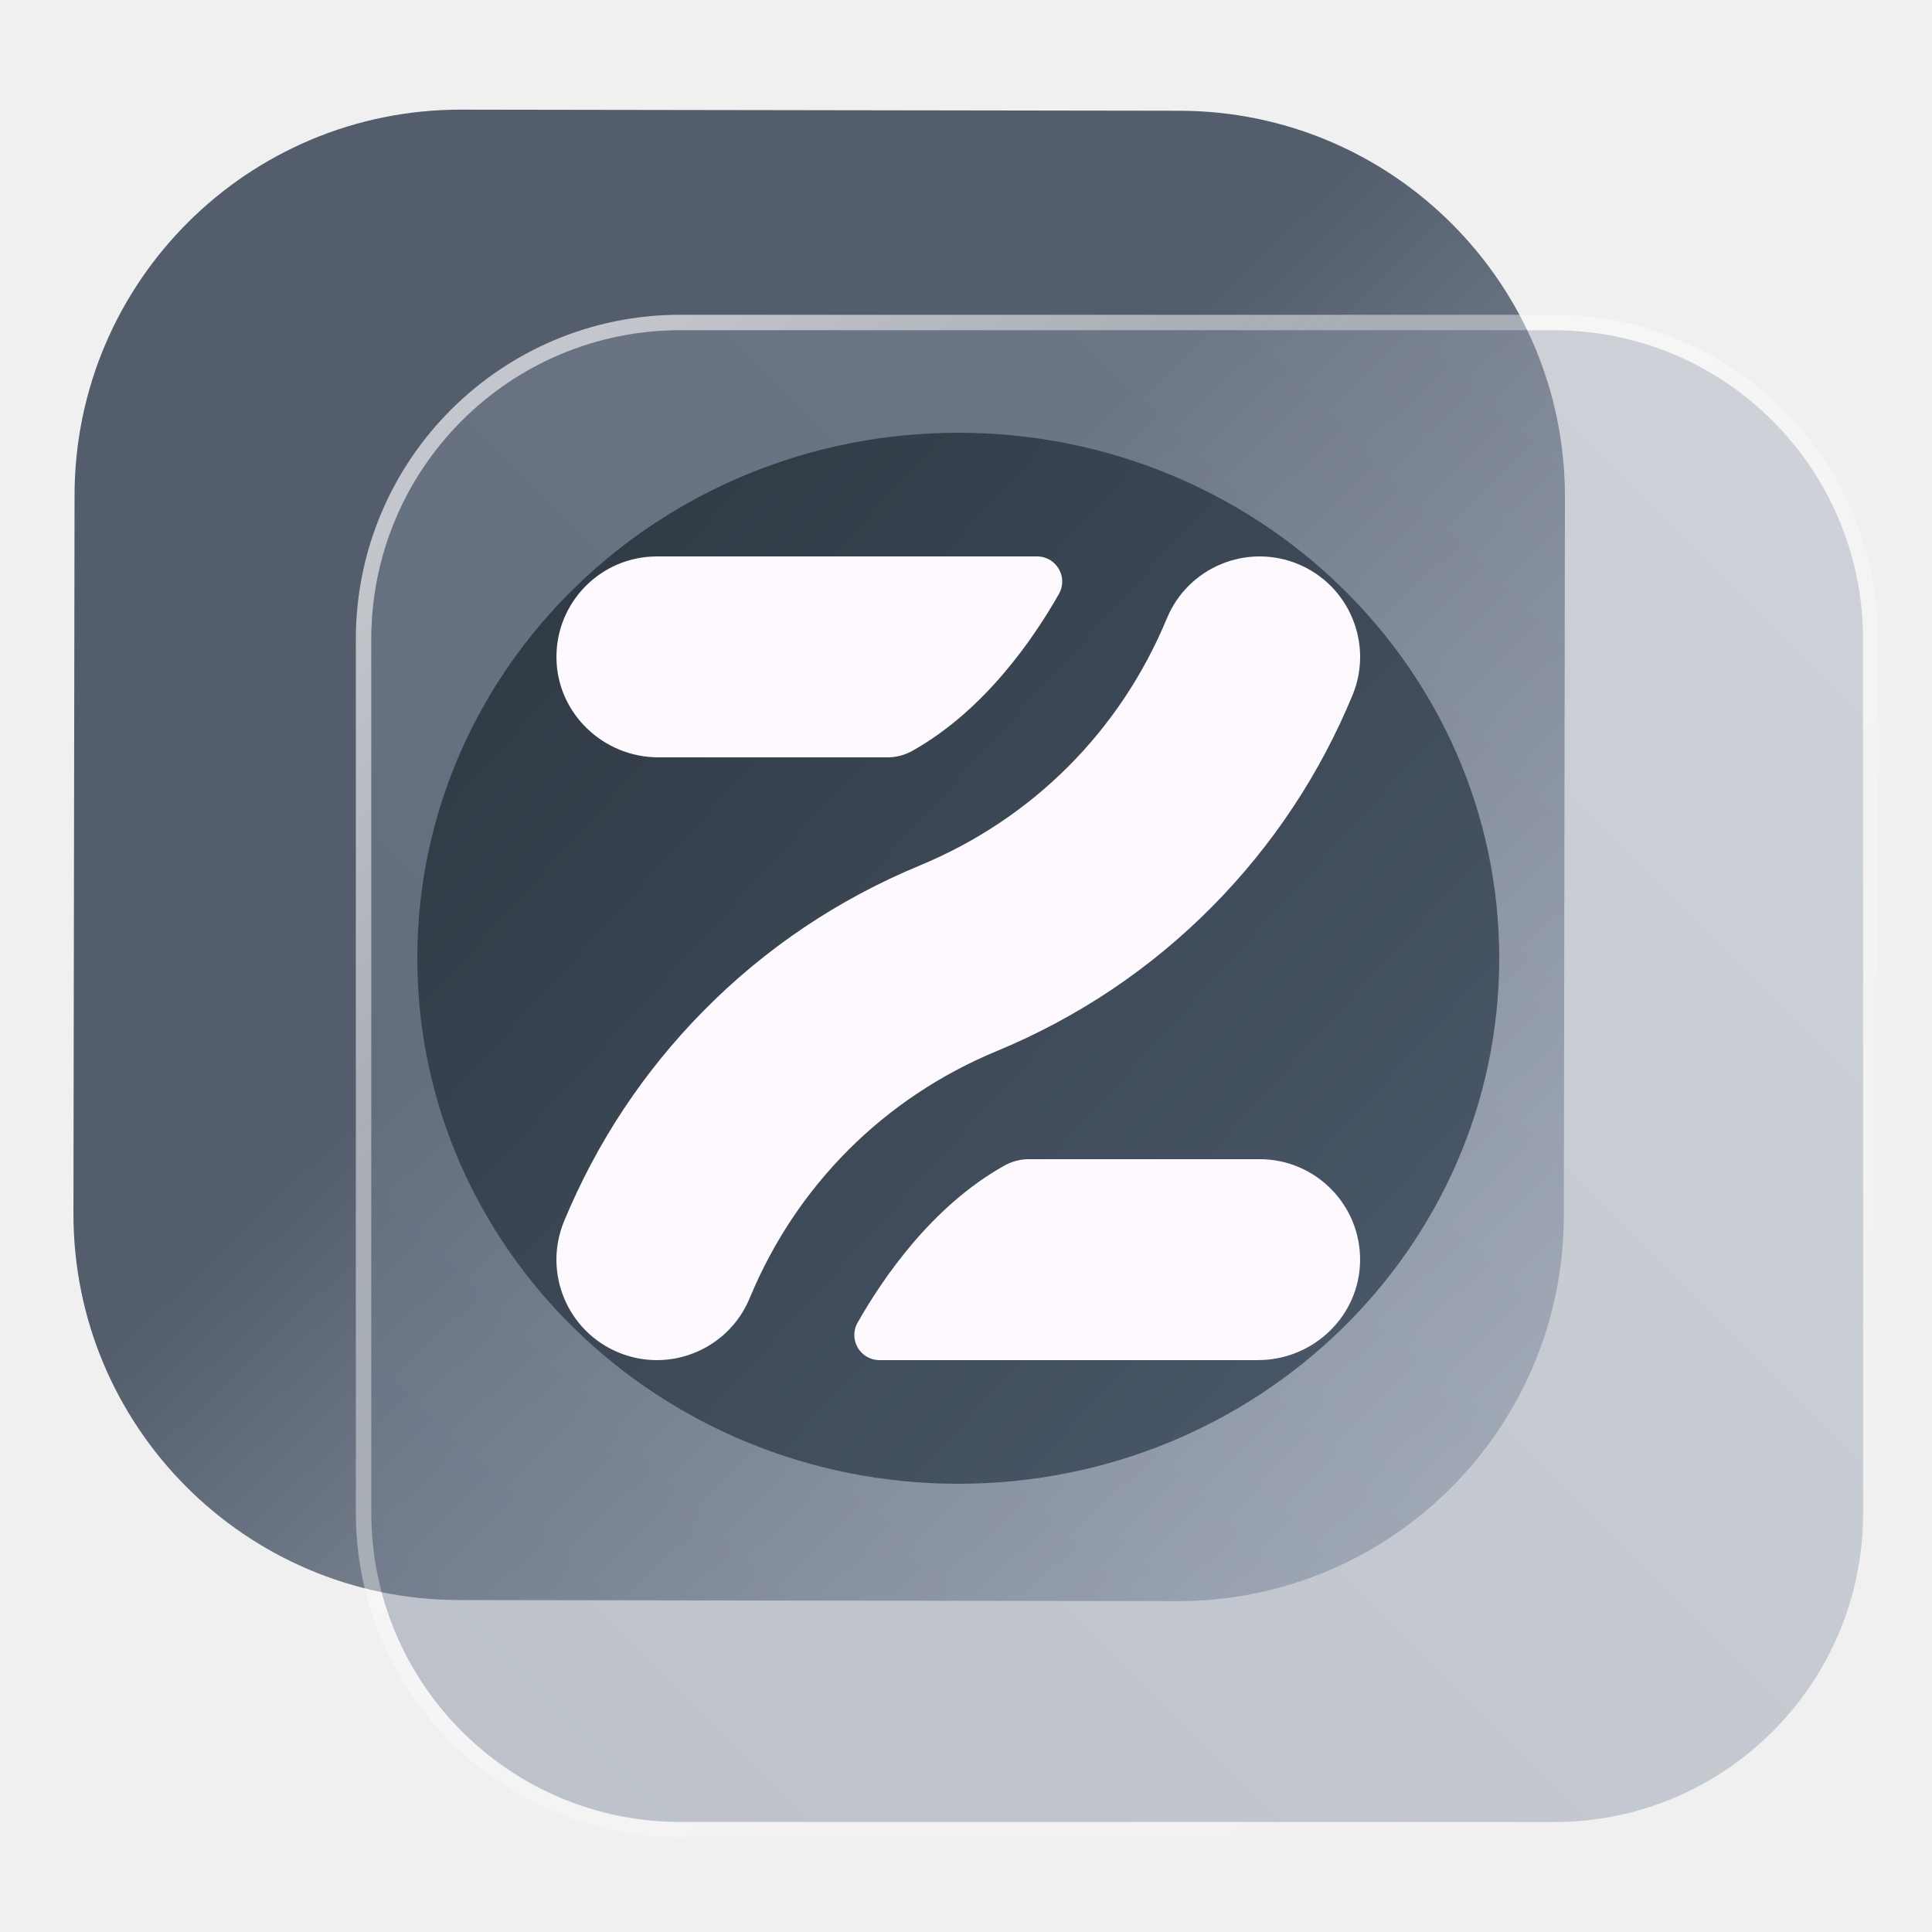
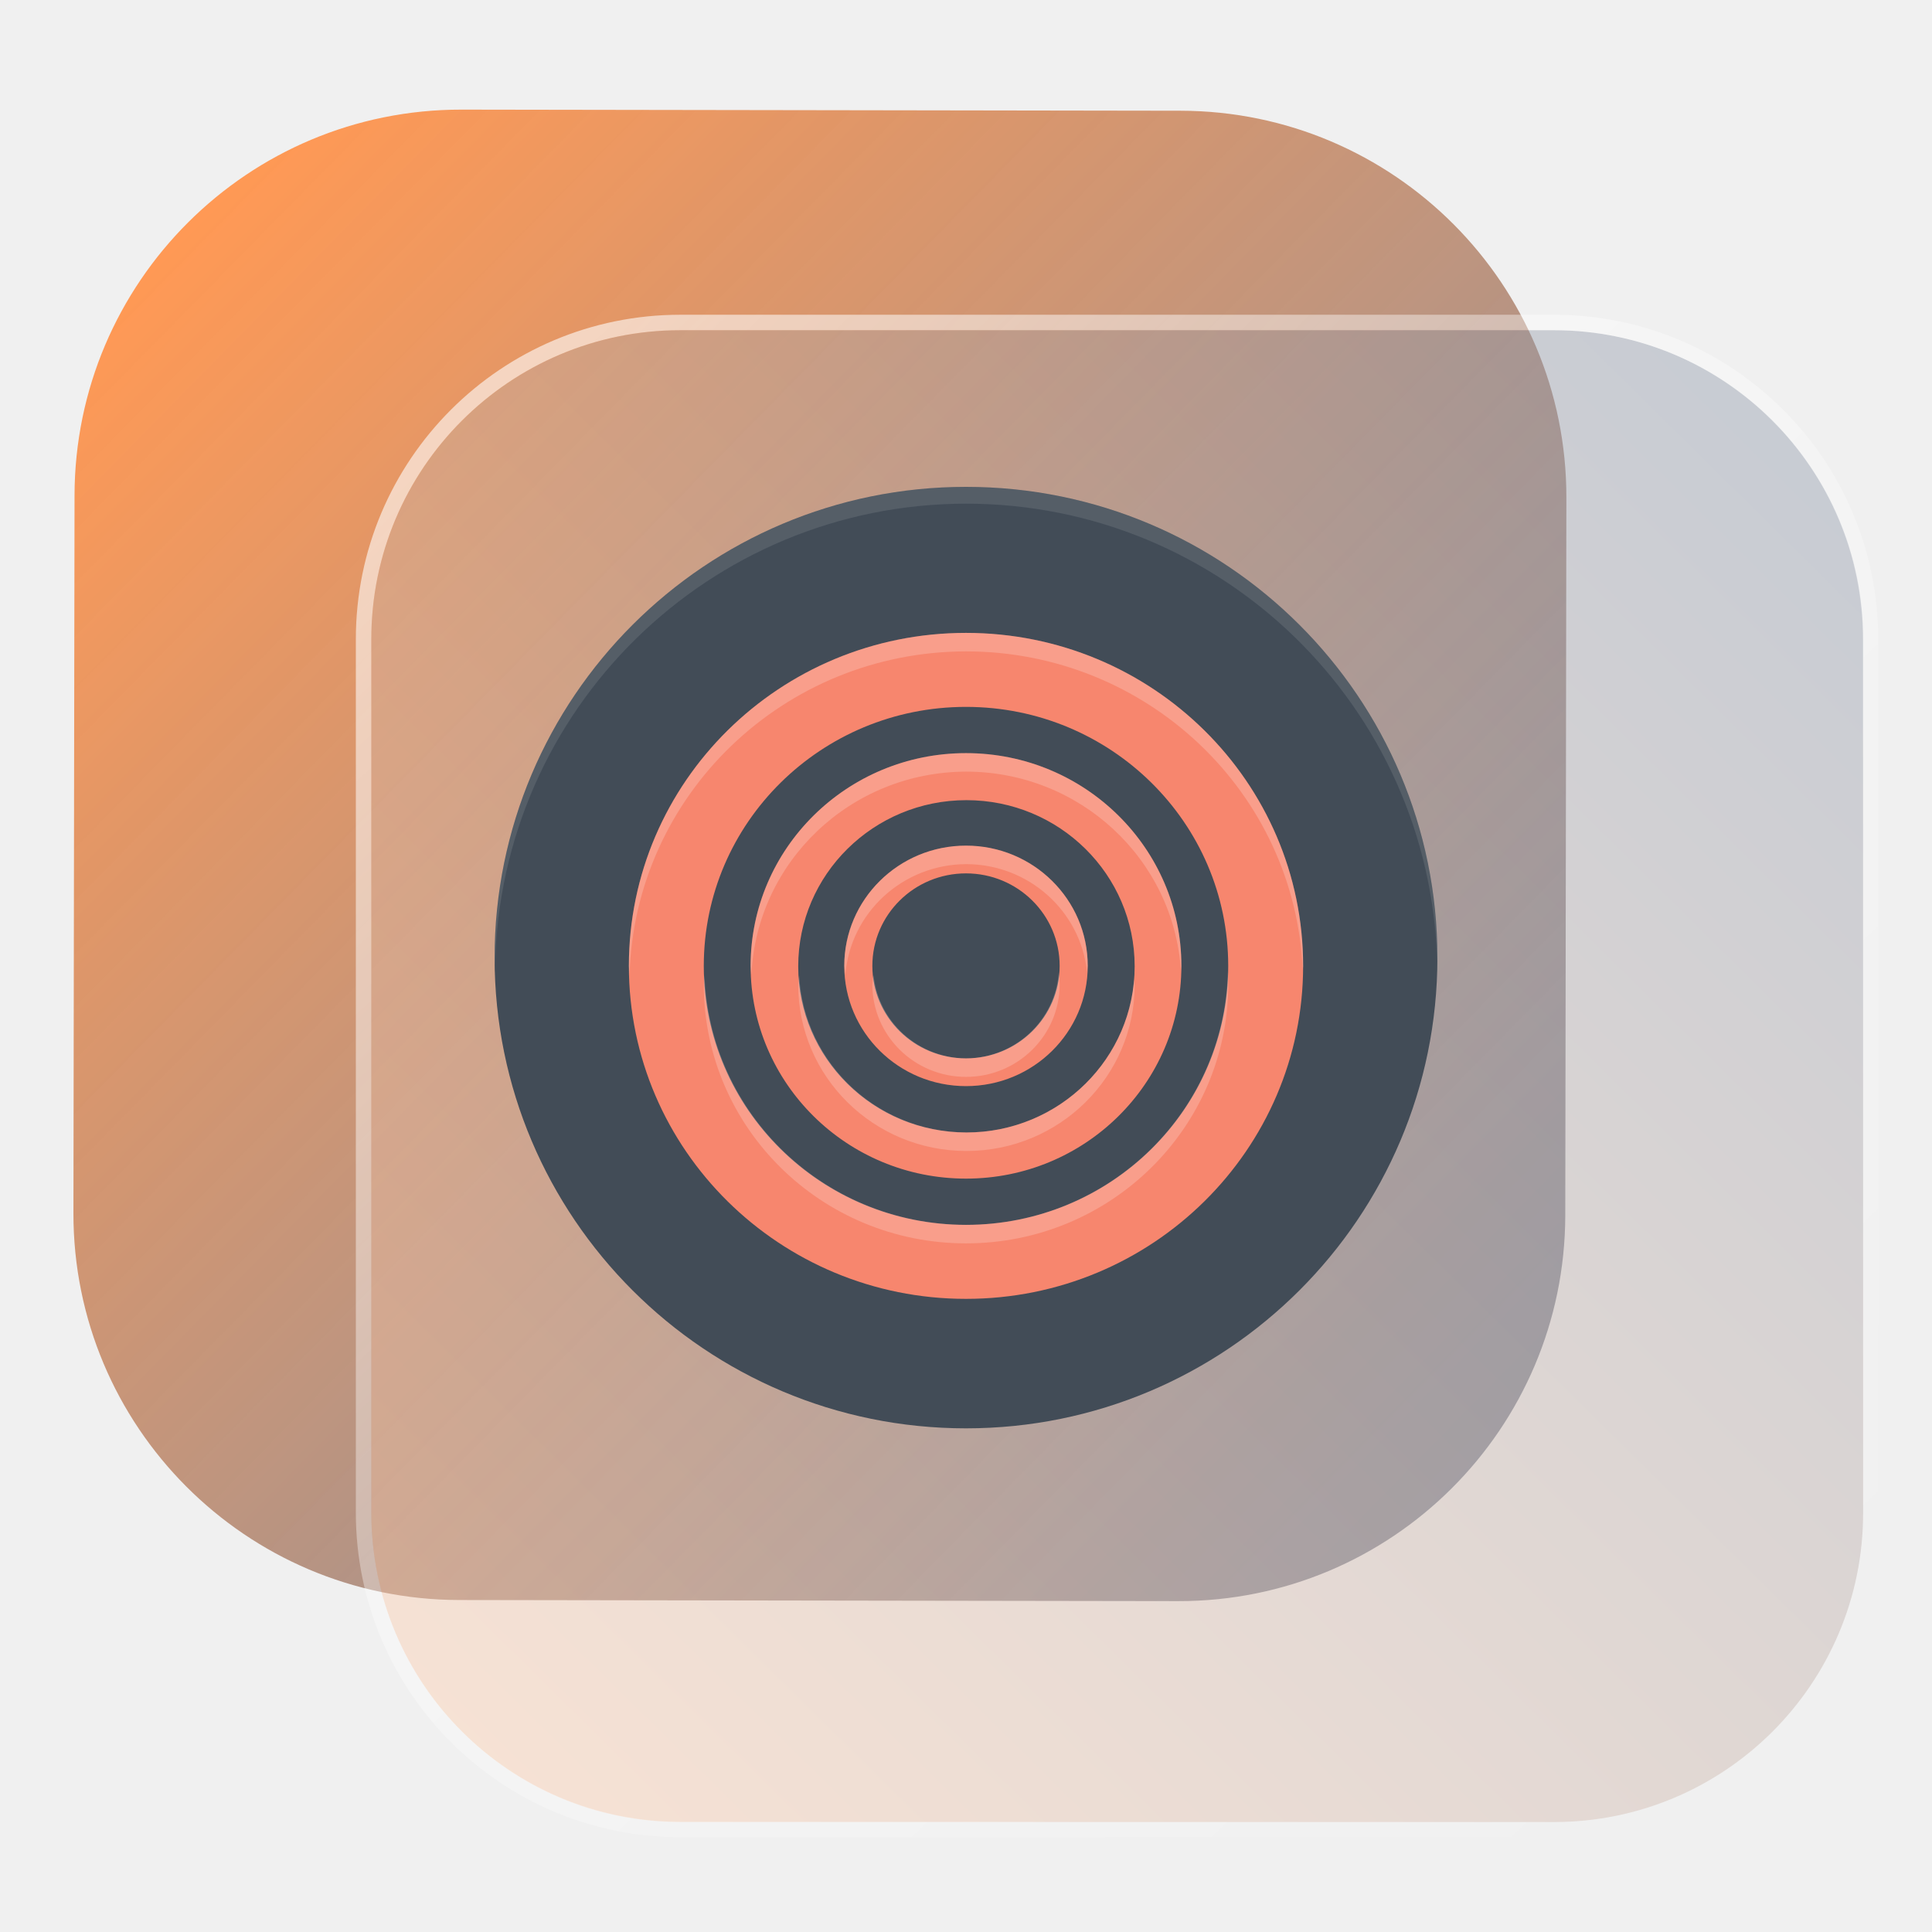
<svg xmlns="http://www.w3.org/2000/svg" xmlns:xlink="http://www.w3.org/1999/xlink" width="125" height="125" viewBox="0 0 125 125" fill="none" version="1.1" id="svg8">
  <defs id="defs8">
    <linearGradient id="linearGradient17">
-       <stop style="stop-color:#ffffff;stop-opacity:0.65;" offset="0" id="stop17" />
+       <stop style="stop-color:#ffffff;stop-opacity:0.6;" offset="0" id="stop17" />
      <stop style="stop-color:#ffffff;stop-opacity:0;" offset="1" id="stop18" />
    </linearGradient>
    <linearGradient id="linearGradient3">
-       <stop style="stop-color:#6f7c91;stop-opacity:1;" offset="0" id="stop15" />
-       <stop style="stop-color:#9aa2b2;stop-opacity:1;" offset="1" id="stop16" />
+       <stop style="stop-color:#ffccaa;stop-opacity:1" offset="0" id="stop15" />
+       <stop style="stop-color:#8b95a7;stop-opacity:1;" offset="1" id="stop16" />
    </linearGradient>
    <linearGradient id="linearGradient1">
-       <stop style="stop-color:#535d6c;stop-opacity:1" offset="0" id="stop1" />
-       <stop style="stop-color:#b7bec8;stop-opacity:1" offset="1" id="stop2" />
+       <stop style="stop-color:#ff9955;stop-opacity:1" offset="0" id="stop1" />
+       <stop style="stop-color:#6f7c91;stop-opacity:0.803;" offset="1" id="stop2" />
    </linearGradient>
    <linearGradient id="linearGradient14" x1="28.738" y1="25" x2="28.738" y2="51" gradientUnits="userSpaceOnUse" spreadMethod="pad">
      <stop stop-color="#FFD075" stop-opacity="0.8" id="stop13" style="stop-color:#00ccff;stop-opacity:0.8;" offset="0" />
      <stop offset="1" stop-color="#FFD075" stop-opacity="0" id="stop14" style="stop-color:#00ccff;stop-opacity:0.1;" />
    </linearGradient>
    <linearGradient id="linearGradient12" x1="28.738" y1="25" x2="28.738" y2="51" gradientUnits="userSpaceOnUse" spreadMethod="pad">
      <stop stop-color="#FFD075" stop-opacity="0.8" id="stop11" style="stop-color:#00ccff;stop-opacity:0.738;" offset="0" />
      <stop offset="1" stop-color="#FFD075" stop-opacity="0" id="stop12" style="stop-color:#aa87de;stop-opacity:0.271;" />
    </linearGradient>
    <linearGradient id="linearGradient10" x1="28.738" y1="25" x2="28.738" y2="51" gradientUnits="userSpaceOnUse">
      <stop stop-color="#FFD075" stop-opacity="0.8" id="stop9" style="stop-color:#00ccff;stop-opacity:0.738;" offset="0" />
      <stop offset="1" stop-color="#FFD075" stop-opacity="0" id="stop10" style="stop-color:#aa87de;stop-opacity:0.226;" />
    </linearGradient>
    <linearGradient id="paint0_linear_403_1580" x1="29" y1="13" x2="29.238" y2="55.989" gradientUnits="userSpaceOnUse" xlink:href="#paint1_linear_403_1580">
      <stop stop-color="#FFD075" stop-opacity="0.5" id="stop3" style="stop-color:#00ccff;stop-opacity:0.5;" offset="0" />
      <stop offset="1" stop-color="#FFD075" stop-opacity="0" id="stop4" style="stop-color:#5599ff;stop-opacity:0.102;" />
    </linearGradient>
    <linearGradient id="paint1_linear_403_1580" x1="29.912" y1="18.219" x2="30.129" y2="55.989" gradientUnits="userSpaceOnUse">
      <stop stop-color="#FFD075" stop-opacity="0.5" id="stop5" offset="0" style="stop-color:#00ccff;stop-opacity:0.5;" />
      <stop offset="1" stop-color="#FFD075" stop-opacity="0" id="stop6" style="stop-color:#5599ff;stop-opacity:0.102;" />
    </linearGradient>
    <linearGradient id="paint2_linear_403_1580" x1="28.738" y1="25" x2="28.738" y2="51" gradientUnits="userSpaceOnUse" xlink:href="#linearGradient12">
      <stop stop-color="#FFD075" stop-opacity="0.8" id="stop7" style="stop-color:#00ccff;stop-opacity:0.738;" offset="0" />
      <stop offset="1" stop-color="#FFD075" stop-opacity="0" id="stop8" style="stop-color:#aa87de;stop-opacity:0.55;" />
    </linearGradient>
    <linearGradient id="paint134_linear_0_1" x1="812" y1="234.758" x2="908.522" y2="331.28" gradientUnits="userSpaceOnUse" gradientTransform="translate(-791.4147,-219.5346)">
      <stop stop-color="#5D9CED" id="stop555" />
      <stop offset="1" stop-color="#1877F2" id="stop556" />
    </linearGradient>
    <filter id="filter76_f_0_1" x="802.277" y="205.435" width="112.902" height="112.902" filterUnits="userSpaceOnUse" color-interpolation-filters="sRGB">
      <feFlood flood-opacity="0" result="BackgroundImageFix" id="feFlood254" />
      <feBlend mode="normal" in="SourceGraphic" in2="BackgroundImageFix" result="shape" id="feBlend255" />
      <feGaussianBlur stdDeviation="12" result="effect1_foregroundBlur_0_1" id="feGaussianBlur255" />
    </filter>
    <filter id="filter77_b_0_1" x="826" y="219" width="128.522" height="128.522" filterUnits="userSpaceOnUse" color-interpolation-filters="sRGB">
      <feFlood flood-opacity="0" result="BackgroundImageFix" id="feFlood255" />
      <feGaussianBlur in="BackgroundImageFix" stdDeviation="7.5" id="feGaussianBlur256" />
      <feComposite in2="SourceAlpha" operator="in" result="effect1_backgroundBlur_0_1" id="feComposite256" />
      <feBlend mode="normal" in="SourceGraphic" in2="effect1_backgroundBlur_0_1" result="shape" id="feBlend256" />
    </filter>
    <linearGradient id="paint135_linear_0_1" x1="926.169" y1="251.154" x2="842" y2="328.788" gradientUnits="userSpaceOnUse">
-       <stop stop-color="#5698ED" id="stop557" style="stop-color:#6f7c91;stop-opacity:1" />
-       <stop offset="1" stop-color="#1877F2" id="stop558" style="stop-color:#939dac;stop-opacity:1" />
-     </linearGradient>
-     <linearGradient id="paint136_linear_0_1" x1="846.751" y1="331.522" x2="929.97" y2="247.902" gradientUnits="userSpaceOnUse" gradientTransform="matrix(0.9997808,0,0,0.9997807,0.1843447,0.05129969)">
+       <stop stop-color="#5698ED" id="stop557" style="stop-color:#939dac;stop-opacity:1" />
+       <stop offset="1" stop-color="#1877F2" id="stop558" style="stop-color:#6f7c91;stop-opacity:1" />
+     </linearGradient>
+     <linearGradient id="paint136_linear_0_1" x1="842" y1="235" x2="938.522" y2="331.522" gradientUnits="userSpaceOnUse" gradientTransform="matrix(0.9997808,0,0,0.9997808,0.1843718,0.05129964)">
      <stop stop-color="white" stop-opacity="0.25" id="stop559" offset="0" style="stop-color:#ffffff;stop-opacity:0.5;" />
      <stop offset="1" stop-color="white" stop-opacity="0" id="stop560" />
    </linearGradient>
    <filter id="filter78_bd_0_1" x="860" y="240" width="60" height="86" filterUnits="userSpaceOnUse" color-interpolation-filters="sRGB">
      <feFlood flood-opacity="0" result="BackgroundImageFix" id="feFlood256" />
      <feGaussianBlur in="BackgroundImageFix" stdDeviation="7.5" id="feGaussianBlur257" />
      <feComposite in2="SourceAlpha" operator="in" result="effect1_backgroundBlur_0_1" id="feComposite257" />
      <feColorMatrix in="SourceAlpha" type="matrix" values="0 0 0 0 0 0 0 0 0 0 0 0 0 0 0 0 0 0 127 0" result="hardAlpha" id="feColorMatrix257" />
      <feOffset dx="5" dy="5" id="feOffset257" />
      <feGaussianBlur stdDeviation="5" id="feGaussianBlur258" />
      <feComposite in2="hardAlpha" operator="out" id="feComposite258" />
      <feColorMatrix type="matrix" values="0 0 0 0 0.088 0 0 0 0 0.391 0 0 0 0 0.783 0 0 0 0.5 0" id="feColorMatrix258" />
      <feBlend mode="normal" in2="effect1_backgroundBlur_0_1" result="effect2_dropShadow_0_1" id="feBlend258" />
      <feBlend mode="normal" in="SourceGraphic" in2="effect2_dropShadow_0_1" result="shape" id="feBlend259" />
    </filter>
    <linearGradient id="paint137_linear_0_1" x1="906.923" y1="237.051" x2="843.181" y2="278.747" gradientUnits="userSpaceOnUse" gradientTransform="translate(-123.904,-16.204)">
      <stop stop-color="white" id="stop561" />
      <stop offset="0.883" stop-color="white" stop-opacity="0.2" id="stop562" />
    </linearGradient>
    <linearGradient id="paint138_linear_0_1" x1="881.154" y1="305.974" x2="913.942" y2="281.384" gradientUnits="userSpaceOnUse">
      <stop stop-color="white" stop-opacity="0.25" id="stop563" />
      <stop offset="1" stop-color="white" stop-opacity="0" id="stop564" />
    </linearGradient>
    <linearGradient id="linearGradient4349">
      <stop style="stop-color:#000000;stop-opacity:1;" offset="0" id="stop2228" />
      <stop style="stop-color:#000000;stop-opacity:0;" offset="1" id="stop2230" />
    </linearGradient>
    <linearGradient id="linearGradient3790">
      <stop id="stop3802" offset="0" style="stop-color:#ddca97;stop-opacity:1;" />
      <stop style="stop-color:#a4966f;stop-opacity:1;" offset="0.573" id="stop3808" />
      <stop style="stop-color:#363024;stop-opacity:1;" offset="1" id="stop3794" />
    </linearGradient>
    <linearGradient id="linearGradient6064">
      <stop id="stop6066" offset="0" style="stop-color:#837a66;stop-opacity:1" />
      <stop id="stop6068" offset="1" style="stop-color:#5a5446;stop-opacity:0.431;" />
    </linearGradient>
    <linearGradient id="linearGradient4231-4">
      <stop style="stop-color:#363024;stop-opacity:1;" offset="0" id="stop4233-2" />
      <stop style="stop-color:#bdb294;stop-opacity:0;" offset="1" id="stop4235-7" />
    </linearGradient>
    <linearGradient id="linearGradient4231">
      <stop id="stop4355" offset="0" style="stop-color:#2a251b;stop-opacity:1;" />
      <stop style="stop-color:#bdb294;stop-opacity:0;" offset="1" id="stop4235" />
    </linearGradient>
    <linearGradient id="linearGradient3937">
      <stop style="stop-color:#676150;stop-opacity:1;" offset="0" id="stop3939" />
      <stop style="stop-color:#5a5446;stop-opacity:0.087;" offset="1" id="stop3941" />
    </linearGradient>
    <linearGradient id="linearGradient5140-7">
      <stop id="stop5142-8" offset="0" style="stop-color:#fdfdfd;stop-opacity:1;" />
      <stop style="stop-color:#ffffff;stop-opacity:1;" offset="0.382" id="stop5144-6" />
      <stop style="stop-color:#d9d9d9;stop-opacity:1;" offset="0.739" id="stop5146-5" />
      <stop id="stop5148-6" offset="0.898" style="stop-color:#c5c5c5;stop-opacity:1;" />
      <stop id="stop5150-2" offset="1" style="stop-color:#eaeaea;stop-opacity:1;" />
    </linearGradient>
    <linearGradient id="linearGradient5240-6-7">
      <stop id="stop5248-9-0" offset="0" style="stop-color:#434e54;stop-opacity:1;" />
      <stop style="stop-color:#23292d;stop-opacity:1" offset="1" id="stop5244-3-19" />
    </linearGradient>
    <linearGradient id="linearGradient5258-5-2">
      <stop id="stop5260-8-1" offset="0" style="stop-color:#000000;stop-opacity:1;" />
      <stop style="stop-color:#434e54;stop-opacity:1;" offset="0.908" id="stop5262-0-6" />
      <stop id="stop5264-4-0" offset="1" style="stop-color:#23292d;stop-opacity:1" />
    </linearGradient>
    <linearGradient id="linearGradient5049-0">
      <stop style="stop-color:#ffffff;stop-opacity:1;" offset="0" id="stop5051-9" />
      <stop style="stop-color:#ffffff;stop-opacity:0.338;" offset="1" id="stop5053-1" />
    </linearGradient>
    <linearGradient id="linearGradient5757">
      <stop style="stop-color:#7b8386;stop-opacity:1;" offset="0" id="stop5759" />
      <stop id="stop5767" offset="0.435" style="stop-color:#24282a;stop-opacity:1" />
      <stop id="stop5765" offset="0.747" style="stop-color:#000000;stop-opacity:1;" />
      <stop style="stop-color:#000000;stop-opacity:1;" offset="0.898" id="stop5769" />
      <stop id="stop5771" offset="0.96" style="stop-color:#3d4143;stop-opacity:1;" />
      <stop style="stop-color:#7b8386;stop-opacity:1;" offset="1" id="stop5761" />
    </linearGradient>
    <linearGradient id="linearGradient5942">
      <stop style="stop-color:#b9c1c3;stop-opacity:1;" offset="0" id="stop5944" />
      <stop style="stop-color:#2b3132;stop-opacity:1;" offset="1" id="stop5946" />
    </linearGradient>
    <linearGradient id="linearGradient6280">
      <stop style="stop-color:#000000;stop-opacity:0;" offset="0" id="stop6282" />
      <stop style="stop-color:#000000;stop-opacity:1;" offset="1" id="stop6284" />
    </linearGradient>
    <linearGradient id="linearGradient6392">
      <stop id="stop6394" offset="0" style="stop-color:#c5d914;stop-opacity:0.988;" />
      <stop style="stop-color:#d27513;stop-opacity:0.988;" offset="0.008" id="stop8982" />
      <stop style="stop-color:#cc7112;stop-opacity:0.988;" offset="0.017" id="stop8980" />
      <stop style="stop-color:#bf6a11;stop-opacity:0.988;" offset="0.033" id="stop8978" />
      <stop style="stop-color:#a65c0e;stop-opacity:0.992;" offset="0.066" id="stop8976" />
      <stop style="stop-color:#734009;stop-opacity:1" offset="0.133" id="stop6396" />
      <stop id="stop6404" offset="0.49" style="stop-color:#ce8e4c;stop-opacity:1" />
      <stop style="stop-color:#eec69d;stop-opacity:1" offset="0.631" id="stop6398" />
      <stop style="stop-color:#f9d6b3;stop-opacity:1" offset="0.713" id="stop6400" />
      <stop id="stop6402" offset="1" style="stop-color:#d97914;stop-opacity:0.996" />
    </linearGradient>
    <linearGradient id="linearGradient6412">
      <stop style="stop-color:#575757;stop-opacity:1" offset="0" id="stop6414" />
      <stop id="stop6424" offset="0.076" style="stop-color:#b8b8b8;stop-opacity:1" />
      <stop id="stop6422" offset="0.242" style="stop-color:#a9a9a9;stop-opacity:1" />
      <stop id="stop6420" offset="0.694" style="stop-color:#fdfdfd;stop-opacity:1" />
      <stop style="stop-color:#f4f4f4;stop-opacity:0.992;" offset="0.797" id="stop6426" />
      <stop style="stop-color:#c1c1c1;stop-opacity:0.988" offset="1" id="stop6416" />
    </linearGradient>
    <linearGradient id="linearGradient6492">
      <stop style="stop-color:#050505;stop-opacity:1" offset="0" id="stop6494" />
      <stop id="stop6500" offset="0.467" style="stop-color:#3f3f3f;stop-opacity:1;" />
      <stop style="stop-color:#7b7b7b;stop-opacity:1;" offset="0.734" id="stop6502" />
      <stop id="stop6618" offset="0.867" style="stop-color:#3d3d3d;stop-opacity:1;" />
      <stop style="stop-color:#000000;stop-opacity:1;" offset="1" id="stop6496" />
    </linearGradient>
-     <linearGradient xlink:href="#linearGradient1" id="linearGradient2" x1="57.087" y1="43.422" x2="105.761" y2="94.16" gradientUnits="userSpaceOnUse" gradientTransform="matrix(0.9990347,0,0,0.9990339,-4.262003,0.1141304)" />
-     <linearGradient xlink:href="#linearGradient3" id="linearGradient16" x1="847.977" y1="328.635" x2="932.977" y2="243.635" gradientUnits="userSpaceOnUse" />
-     <linearGradient xlink:href="#linearGradient17" id="linearGradient18" x1="852.977" y1="238.635" x2="932.977" y2="323.635" gradientUnits="userSpaceOnUse" />
-     <linearGradient xlink:href="#linearGradient945" id="linearGradient997" gradientUnits="userSpaceOnUse" gradientTransform="matrix(2.500002,0,0,2.490846,21.99992,23.01582)" x1="0" y1="0" x2="30" y2="27.277" />
-     <linearGradient id="linearGradient945">
-       <stop style="stop-color:#2a333c;stop-opacity:1;" offset="0" id="stop941" />
-       <stop style="stop-color:#4c5a6c;stop-opacity:1;" offset="1" id="stop943" />
-     </linearGradient>
-     <linearGradient id="c-36-3" gradientUnits="userSpaceOnUse" x1="11" x2="19.75" y1="7" y2="15.75" gradientTransform="matrix(1.622548,0,0,1.633953,66.25973,-5.108527)">
-       <stop offset="0" stop-color="#292c2f" id="stop188-6" />
-       <stop offset="1" stop-opacity="0" id="stop190-7" />
+     <linearGradient xlink:href="#linearGradient1" id="linearGradient2" x1="19.504" y1="11.647" x2="105.764" y2="96.061" gradientUnits="userSpaceOnUse" gradientTransform="matrix(1,0,0,0.999034,-4.271111,0.1131308)" />
+     <linearGradient xlink:href="#linearGradient3" id="linearGradient16" x1="847.959" y1="325.79" x2="932.228" y2="240.41" gradientUnits="userSpaceOnUse" />
+     <linearGradient xlink:href="#linearGradient17" id="linearGradient18" x1="850.456" y1="238.646" x2="932.574" y2="325.778" gradientUnits="userSpaceOnUse" />
+     <linearGradient id="d" x1="-37.637" x2="-36.793" y1="280.01" y2="273.36" gradientTransform="matrix(1.8392,0,0,1.832799,137.7169,-377.1371)" gradientUnits="userSpaceOnUse">
+       <stop offset="0" stop-color="#fefefe" id="stop5-3" />
+       <stop offset="1" stop-color="#8c8c8c" id="stop6-6" />
+     </linearGradient>
+     <radialGradient id="e" cx="-42.763" cy="277.02" r="7.2" gradientTransform="matrix(1.8392,0,0,0.8606397,137.7169,-107.8271)" gradientUnits="userSpaceOnUse">
+       <stop offset="0" stop-color="#fff" id="stop15-7" />
+       <stop offset="1" stop-color="#ccc" id="stop16-5" />
+     </radialGradient>
+     <radialGradient xlink:href="#linearGradient4349" id="f" cx="62.625" cy="4.625" r="10.625" gradientTransform="matrix(1.7391,0,0,0.5750898,-50.4351,128.5928)" gradientUnits="userSpaceOnUse" />
+     <radialGradient id="g" cx="118.48" cy="58.119" r="13.983" gradientTransform="matrix(-0.40417,0.4057399,-0.25545,-0.2584399,138.5469,85.95683)" gradientUnits="userSpaceOnUse">
+       <stop offset="0" stop-color="#fefefe" id="stop17-6" />
+       <stop offset="1" stop-color="#b4b4b3" id="stop18-2" />
+     </radialGradient>
+     <radialGradient id="h" cx="94.239" cy="62.312" r="13.983" gradientTransform="matrix(-0.45004,0.02307001,-0.01995,-0.3952299,125.7469,133.4508)" gradientUnits="userSpaceOnUse">
+       <stop offset="0" stop-color="#fff" id="stop19" />
+       <stop offset="1" stop-color="#fff" stop-opacity="0" id="stop20" />
+     </radialGradient>
+     <radialGradient xlink:href="#linearGradient4349" id="i" cx="106.33" cy="65.468" r="13.983" gradientTransform="matrix(-0.34634,3.7999984e-4,0,-0.1299599,113.5639,121.7528)" gradientUnits="userSpaceOnUse" />
+     <radialGradient xlink:href="#linearGradient4349" id="j" cx="62.625" cy="4.625" r="10.625" gradientTransform="matrix(2.388801,0,0,0.7899397,-91.12309,127.5988)" gradientUnits="userSpaceOnUse" />
+     <radialGradient id="k" cx="32.842" cy="-15.764" r="32" gradientTransform="matrix(0,0.8202097,-0.8557801,0,74.89491,122.9058)" gradientUnits="userSpaceOnUse" fx="32.842" fy="-15.764">
+       <stop offset="0" stop-color="#eeeeec" id="stop21" />
+       <stop offset=".5" stop-color="#cacac9" id="stop22" />
+       <stop offset="1" stop-color="#6b6b6b" id="stop23" />
+     </radialGradient>
+     <linearGradient id="m" x1="5.684" x2="35.033" y1="16.366" y2="16.366" gradientTransform="matrix(0.55458,0,0,0.4042399,55.61791,103.7428)" gradientUnits="userSpaceOnUse" spreadMethod="reflect">
+       <stop offset="0" stop-color="#d1d1d1" id="stop9-9" />
+       <stop offset="1" stop-color="#959594" id="stop10-3" />
+     </linearGradient>
+     <radialGradient id="n" cx="44.001" cy="113.747" r="26.406" gradientTransform="matrix(0.68425,0,0,0.2793599,53.0339,105.7478)" gradientUnits="userSpaceOnUse" fx="44.001" fy="113.747">
+       <stop offset="0" stop-color="#8b6a35" id="stop24" />
+       <stop offset=".371" stop-color="#885f22" id="stop25" />
+       <stop offset=".686" stop-color="#754d0d" id="stop26" />
+       <stop offset="1" stop-color="#483816" id="stop27" />
+     </radialGradient>
+     <linearGradient id="o" x1="87.05" x2="87.05" y1="53.75" y2="41.73" gradientTransform="matrix(0.57744,0,0,0.5819398,9.550786,102.4288)" gradientUnits="userSpaceOnUse">
+       <stop offset="0" stop-color="#fff" id="stop11-6" />
+       <stop offset="1" stop-color="#fff" stop-opacity="0" id="stop12-0" />
+     </linearGradient>
+     <linearGradient xlink:href="#linearGradient4349" id="q" x1="56.576" x2="56.576" y1="13.28" y2="18.039" gradientTransform="matrix(2.1563,0,0,2.486899,-69.3851,65.89984)" gradientUnits="userSpaceOnUse" />
+     <linearGradient id="linearGradient29">
+       <stop offset="0" stop-color="#ad9177" stop-opacity=".373" id="stop13-6" style="stop-color:#efeae5;stop-opacity:1;" />
+       <stop offset=".251" stop-color="#947b62" id="stop14-2" />
+       <stop offset=".721" stop-color="#947b62" id="stop28" />
+       <stop offset="1" stop-color="#947b62" stop-opacity=".009" id="stop29" />
+     </linearGradient>
+     <linearGradient xlink:href="#linearGradient35" id="r" x1="56.576" x2="56.576" y1="13.718" y2="18.039" gradientTransform="matrix(2.1563,0,0,2.486899,-63.38209,65.78984)" gradientUnits="userSpaceOnUse" />
+     <linearGradient id="linearGradient35">
+       <stop offset="0" stop-color="#ad9177" stop-opacity=".373" id="stop32" style="stop-color:#e2d8ce;stop-opacity:1;" />
+       <stop offset=".251" stop-color="#947b62" id="stop33" />
+       <stop offset=".721" stop-color="#947b62" id="stop34" />
+       <stop offset="1" stop-color="#947b62" stop-opacity=".009" id="stop35" />
+     </linearGradient>
+     <linearGradient xlink:href="#a" id="s" x1="56.576" x2="56.576" y1="13.28" y2="18.039" gradientTransform="matrix(2.1563,0,0,2.486899,-57.4731,65.78984)" gradientUnits="userSpaceOnUse" />
+     <linearGradient id="a">
+       <stop offset="0" stop-color="#ad9177" stop-opacity=".373" id="stop30" style="stop-color:#e4dad1;stop-opacity:1;" />
+       <stop offset=".251" stop-color="#947b62" id="stop31" />
+       <stop offset=".721" stop-color="#947b62" id="stop36" />
+       <stop offset="1" stop-color="#947b62" stop-opacity=".009" id="stop37" />
    </linearGradient>
  </defs>
-   <rect x="4.873" y="7.048" width="96.428" height="96.428" rx="24.976" transform="rotate(0.08839018)" id="rect106" style="fill:url(#linearGradient2);fill-opacity:1;stroke-width:0.999" />
-   <g filter="url(#filter76_f_0_1)" id="g107" transform="translate(-817.977,-213.635)" />
-   <g filter="url(#filter77_b_0_1)" id="g109" transform="translate(-817.977,-213.635)">
+   <rect x="4.872" y="7.047" width="96.522" height="96.428" rx="25" transform="matrix(0.9999988,0.00154121,-0.00154419,0.9999988,0,0)" id="rect106" style="fill:url(#linearGradient2);fill-opacity:1;stroke-width:1" />
+   <g filter="url(#filter76_f_0_1)" id="g107" transform="translate(-817.977,-213.636)" />
+   <g filter="url(#filter77_b_0_1)" id="g109" transform="translate(-817.977,-213.636)">
    <rect x="842" y="235" width="96.522" height="96.522" rx="20" fill-opacity="0.4" id="rect108" style="fill:url(#linearGradient16);opacity:1" />
    <rect x="841.5" y="234.5" width="97.5" height="97.5" rx="20.496" id="rect109" style="stroke:url(#linearGradient18)" />
  </g>
-   <rect x="30" y="30" width="64" height="64" rx="32" ry="32" id="rect2220-5-3" style="fill:#4a5769;fill-opacity:1;stroke-width:1.6" />
-   <rect x="27" y="28" width="70" height="68" rx="35" ry="34" id="rect2222-3-5" style="fill:url(#linearGradient997);fill-opacity:1;stroke-width:2.495" />
-   <g id="f" transform="matrix(1.109334,0,0,1.109334,17.62679,17.62665)">
-     <path class="i" d="m 63.435,57.677 c -0.054,3.212 -2.742,5.759 -5.955,5.759 H 35.404 c -1.122,0 -1.829,-1.21 -1.275,-2.186 1.463,-2.574 4.32,-6.783 8.553,-9.154 0.441,-0.247 0.937,-0.378 1.442,-0.378 H 57.577 c 3.269,0 5.913,2.677 5.858,5.959 z" id="path3" style="fill:#fef9fe;stroke-width:0px" />
-     <path class="i" d="m 45.871,18.75 c -1.463,2.574 -4.32,6.783 -8.553,9.154 -0.441,0.247 -0.937,0.378 -1.442,0.378 H 22.52 c -3.213,0 -5.901,-2.546 -5.955,-5.759 -0.055,-3.282 2.589,-5.959 5.858,-5.959 h 22.173 c 1.122,0 1.829,1.21 1.275,2.186 z" id="path4" style="fill:#fef9fe;stroke-width:0px" />
-     <path class="i" d="m 22.421,63.438 c -0.747,0 -1.506,-0.144 -2.24,-0.448 -2.99,-1.238 -4.409,-4.666 -3.171,-7.655 1.905,-4.598 4.634,-8.72 8.114,-12.251 3.604,-3.659 7.855,-6.517 12.634,-8.497 6.569,-2.721 11.685,-7.837 14.406,-14.406 1.238,-2.99 4.666,-4.409 7.655,-3.171 2.99,1.238 4.409,4.666 3.171,7.655 -1.905,4.598 -4.634,8.72 -8.114,12.251 -3.604,3.659 -7.855,6.517 -12.634,8.497 -6.569,2.721 -11.685,7.837 -14.406,14.406 -0.934,2.256 -3.116,3.619 -5.415,3.619 z" id="path5" style="fill:#fef9fe;stroke-width:0px" />
+   <g id="g1" transform="matrix(1.478788,0,0,1.47619,-52.29091,-195.8333)" style="stroke-width:0.677">
+     <ellipse style="opacity:0.2;stroke-width:0.677" cx="77.625" cy="175.368" id="circle1" rx="20.625" ry="20.632" />
+     <ellipse style="fill:#424c57;fill-opacity:1;stroke-width:0.677" cx="77.625" cy="174.632" id="circle2" rx="20.625" ry="20.632" />
+     <path style="opacity:0.1;fill:#ffffff;stroke-width:0.677" d="M 77.625,154 A 20.625,20.632 0 0 0 57,174.632 20.625,20.632 0 0 0 57.024,174.987 20.625,20.632 0 0 1 77.625,154.737 20.625,20.632 0 0 1 98.237,174.81 20.625,20.632 0 0 0 98.25,174.632 20.625,20.632 0 0 0 77.625,154 Z" id="path5" />
+     <g id="g2" transform="matrix(0.8194444,0,0,0.8108108,53.04166,99.58919)" style="stroke-width:0.83">
+       <path style="opacity:0.1;stroke-width:0.83" d="M 30,87.5 A 6.5,6.5 0 0 0 23.5,94 6.5,6.5 0 0 0 30,100.5 6.5,6.5 0 0 0 36.5,94 6.5,6.5 0 0 0 30,87.5 Z m 0,1.5 a 5,5 0 0 1 5,5 5,5 0 0 1 -5,5 5,5 0 0 1 -5,-5 5,5 0 0 1 5,-5 z m 0,-6.5 A 11.5,11.5 0 0 0 18.5,94 11.5,11.5 0 0 0 30,105.5 11.5,11.5 0 0 0 41.5,94 11.5,11.5 0 0 0 30,82.5 Z m 0.023,2.542 a 8.982,8.982 0 0 1 8.982,8.981 8.982,8.982 0 0 1 -8.982,8.982 8.982,8.982 0 0 1 -8.981,-8.982 8.982,8.982 0 0 1 8.981,-8.981 z M 30,76 A 18,18 0 0 0 12,94 18,18 0 0 0 30,112 18,18 0 0 0 48,94 18,18 0 0 0 30,76 Z m 0,4 A 14,14 0 0 1 44,94 14,14 0 0 1 30,108 14,14 0 0 1 16,94 14,14 0 0 1 30,80 Z" id="path3-3" />
+       <path style="fill:#f7866e;fill-opacity:1;stroke-width:0.83" d="M 30,86.5 A 6.5,6.5 0 0 0 23.5,93 6.5,6.5 0 0 0 30,99.5 6.5,6.5 0 0 0 36.5,93 6.5,6.5 0 0 0 30,86.5 Z m 0,1.5 a 5,5 0 0 1 5,5 5,5 0 0 1 -5,5 5,5 0 0 1 -5,-5 5,5 0 0 1 5,-5 z m 0,-6.5 A 11.5,11.5 0 0 0 18.5,93 11.5,11.5 0 0 0 30,104.5 11.5,11.5 0 0 0 41.5,93 11.5,11.5 0 0 0 30,81.5 Z m 0.023,2.542 a 8.982,8.982 0 0 1 8.982,8.981 8.982,8.982 0 0 1 -8.982,8.982 8.982,8.982 0 0 1 -8.981,-8.982 8.982,8.982 0 0 1 8.981,-8.981 z M 30,75 A 18,18 0 0 0 12,93 18,18 0 0 0 30,111 18,18 0 0 0 48,93 18,18 0 0 0 30,75 Z m 0,4 A 14,14 0 0 1 44,93 14,14 0 0 1 30,107 14,14 0 0 1 16,93 14,14 0 0 1 30,79 Z" id="path4-6" />
+       <path style="opacity:0.2;fill:#ffffff;stroke-width:0.83" d="M 30,75 A 18,18 0 0 0 12,93 18,18 0 0 0 12.035,93.5 18,18 0 0 1 30,76 18,18 0 0 1 47.982,93.254 18,18 0 0 0 48,93 18,18 0 0 0 30,75 Z m 0,6.5 A 11.5,11.5 0 0 0 18.5,93 11.5,11.5 0 0 0 18.543,93.5 11.5,11.5 0 0 1 30,82.5 11.5,11.5 0 0 1 41.477,93.275 11.5,11.5 0 0 0 41.5,93 11.5,11.5 0 0 0 30,81.5 Z m 0,5 A 6.5,6.5 0 0 0 23.5,93 6.5,6.5 0 0 0 23.557,93.5 6.5,6.5 0 0 1 30,87.5 6.5,6.5 0 0 1 36.463,93.334 6.5,6.5 0 0 0 36.5,93 6.5,6.5 0 0 0 30,86.5 Z m 13.98,6.758 A 14,14 0 0 1 30,107 14,14 0 0 1 16.039,93.5 14,14 0 0 0 16,94 14,14 0 0 0 30,108 14,14 0 0 0 44,94 14,14 0 0 0 43.98,93.258 Z m -9.027,0.099 A 5,5 0 0 1 30,98 5,5 0 0 1 25.066,93.5 5,5 0 0 0 25,94 a 5,5 0 0 0 5,5 5,5 0 0 0 5,-5 5,5 0 0 0 -0.047,-0.643 z m -13.861,0.166 a 8.982,8.982 0 0 0 -0.049,0.5 8.982,8.982 0 0 0 8.98,8.983 8.982,8.982 0 0 0 8.983,-8.983 8.982,8.982 0 0 0 -0.029,-0.302 8.982,8.982 0 0 1 -8.954,8.285 8.982,8.982 0 0 1 -8.931,-8.483 z" id="path5-7" />
+     </g>
  </g>
</svg>
